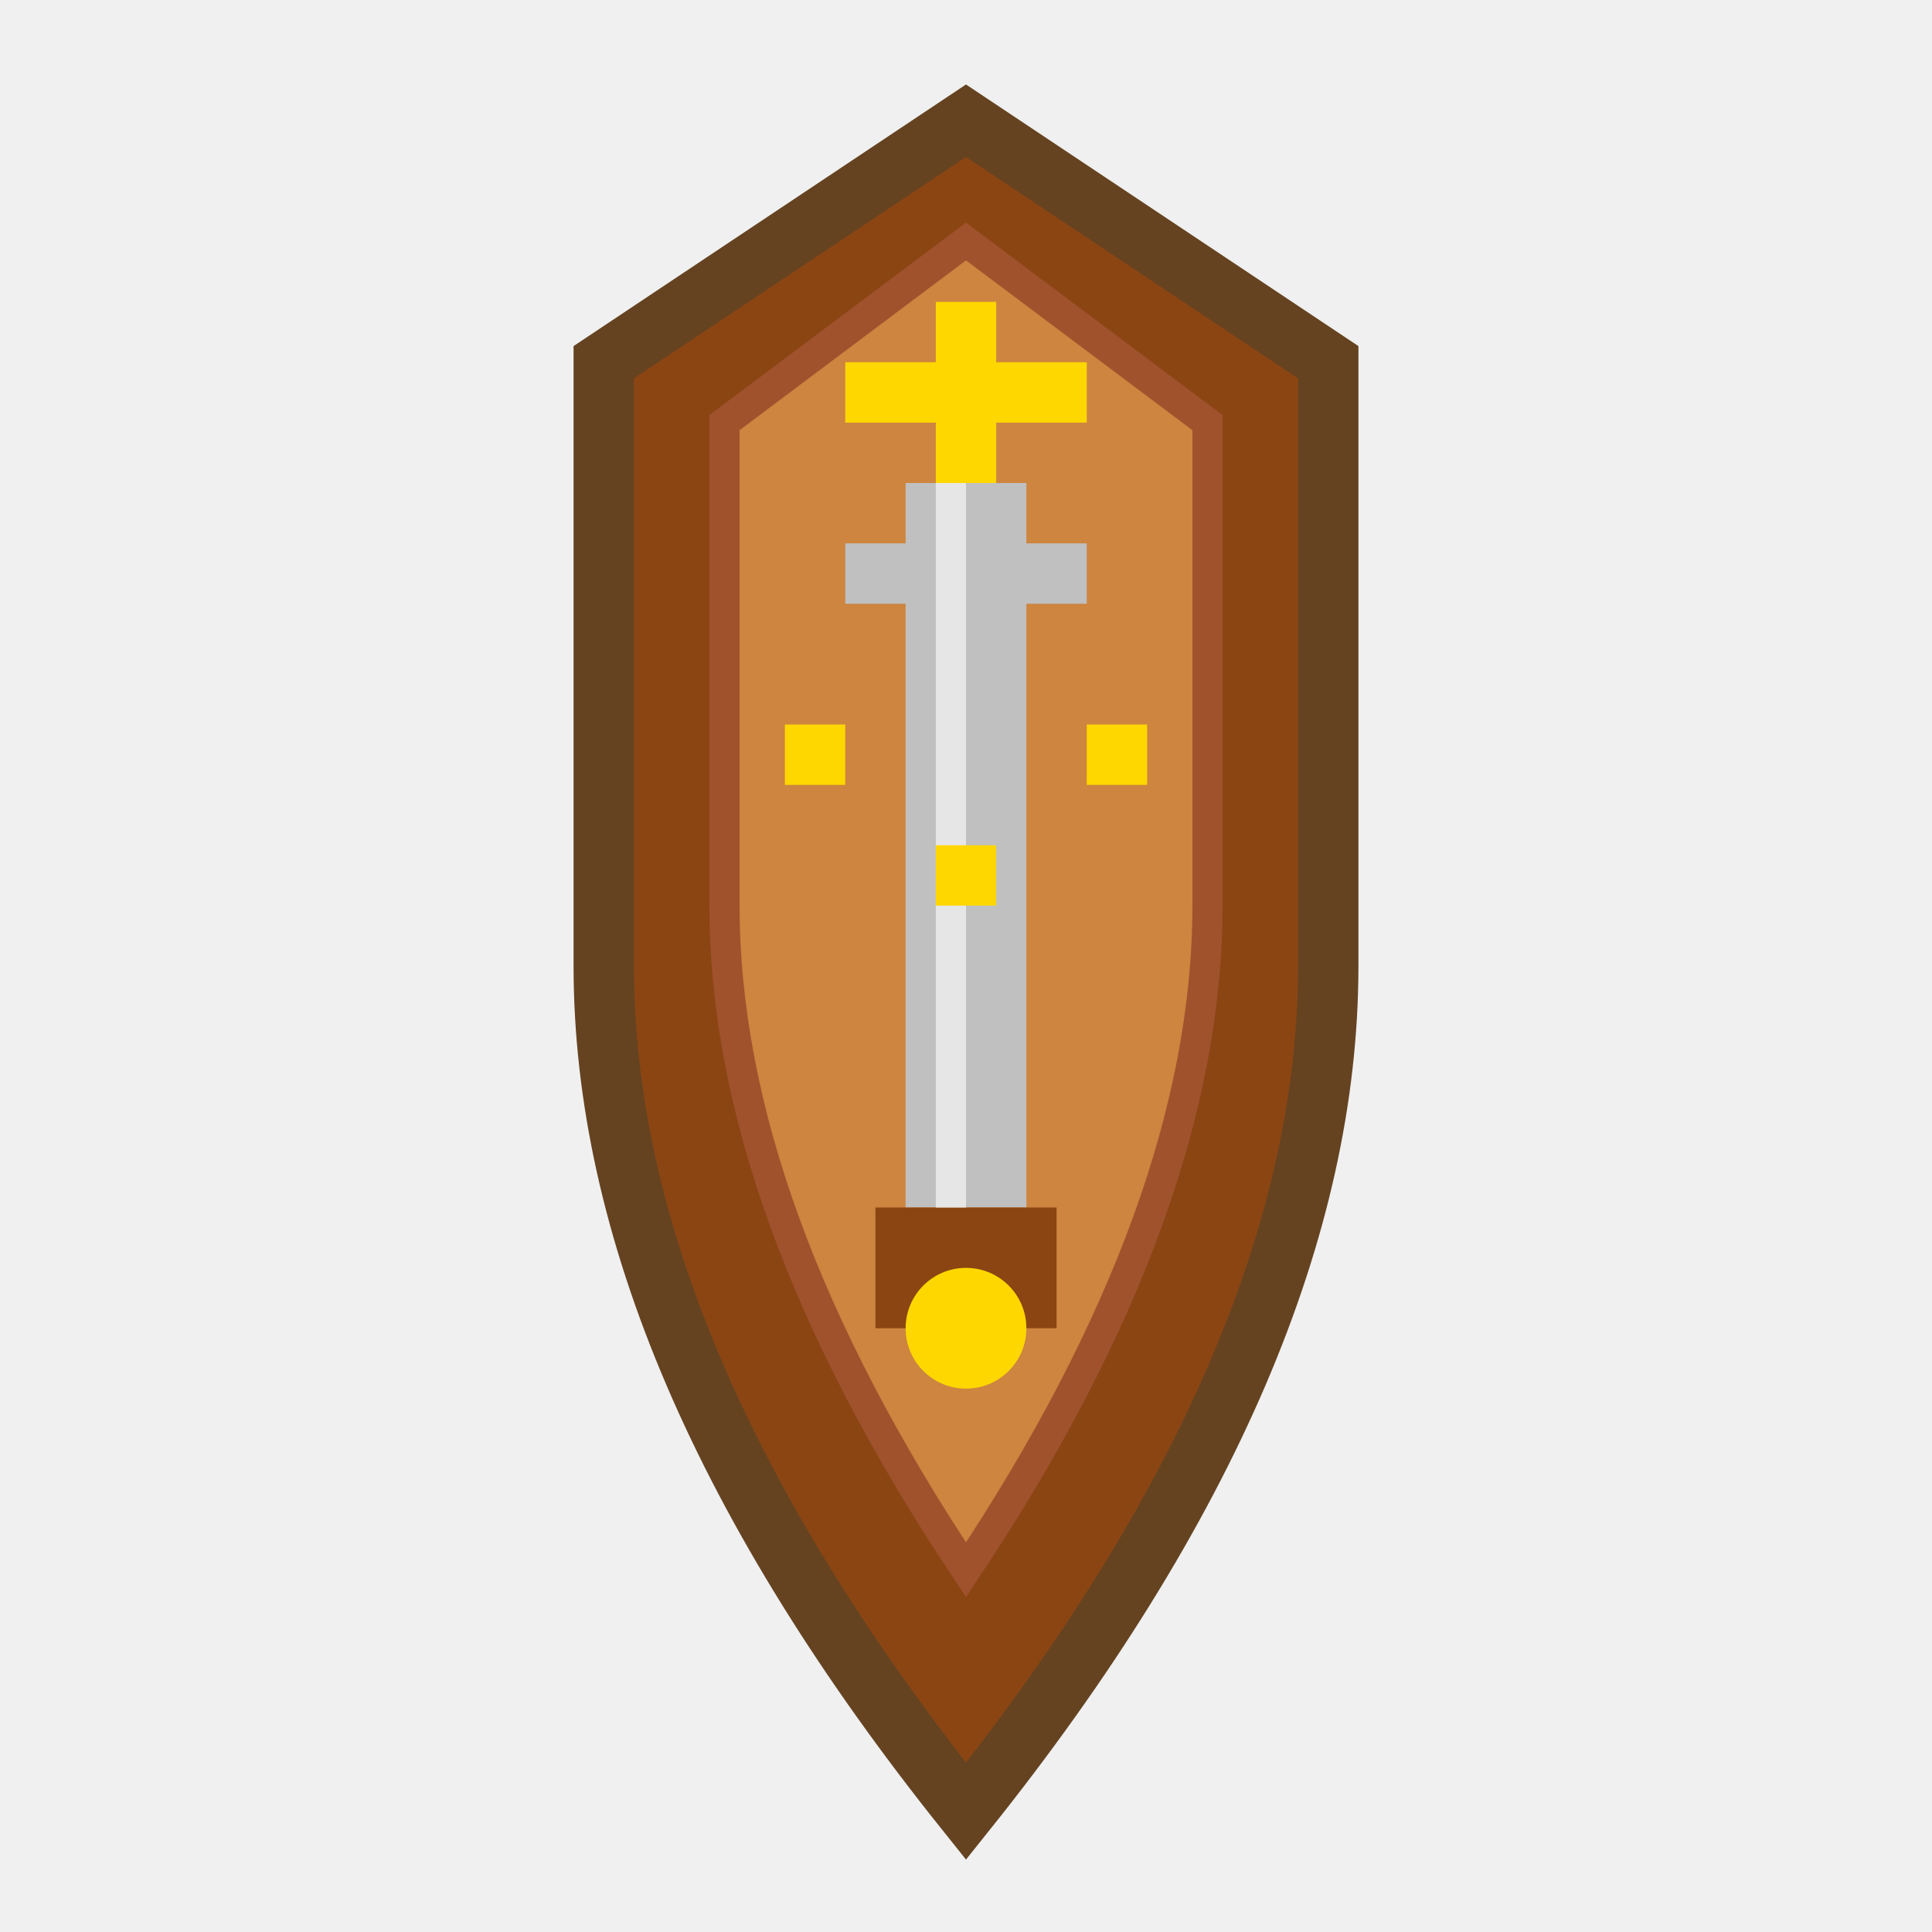
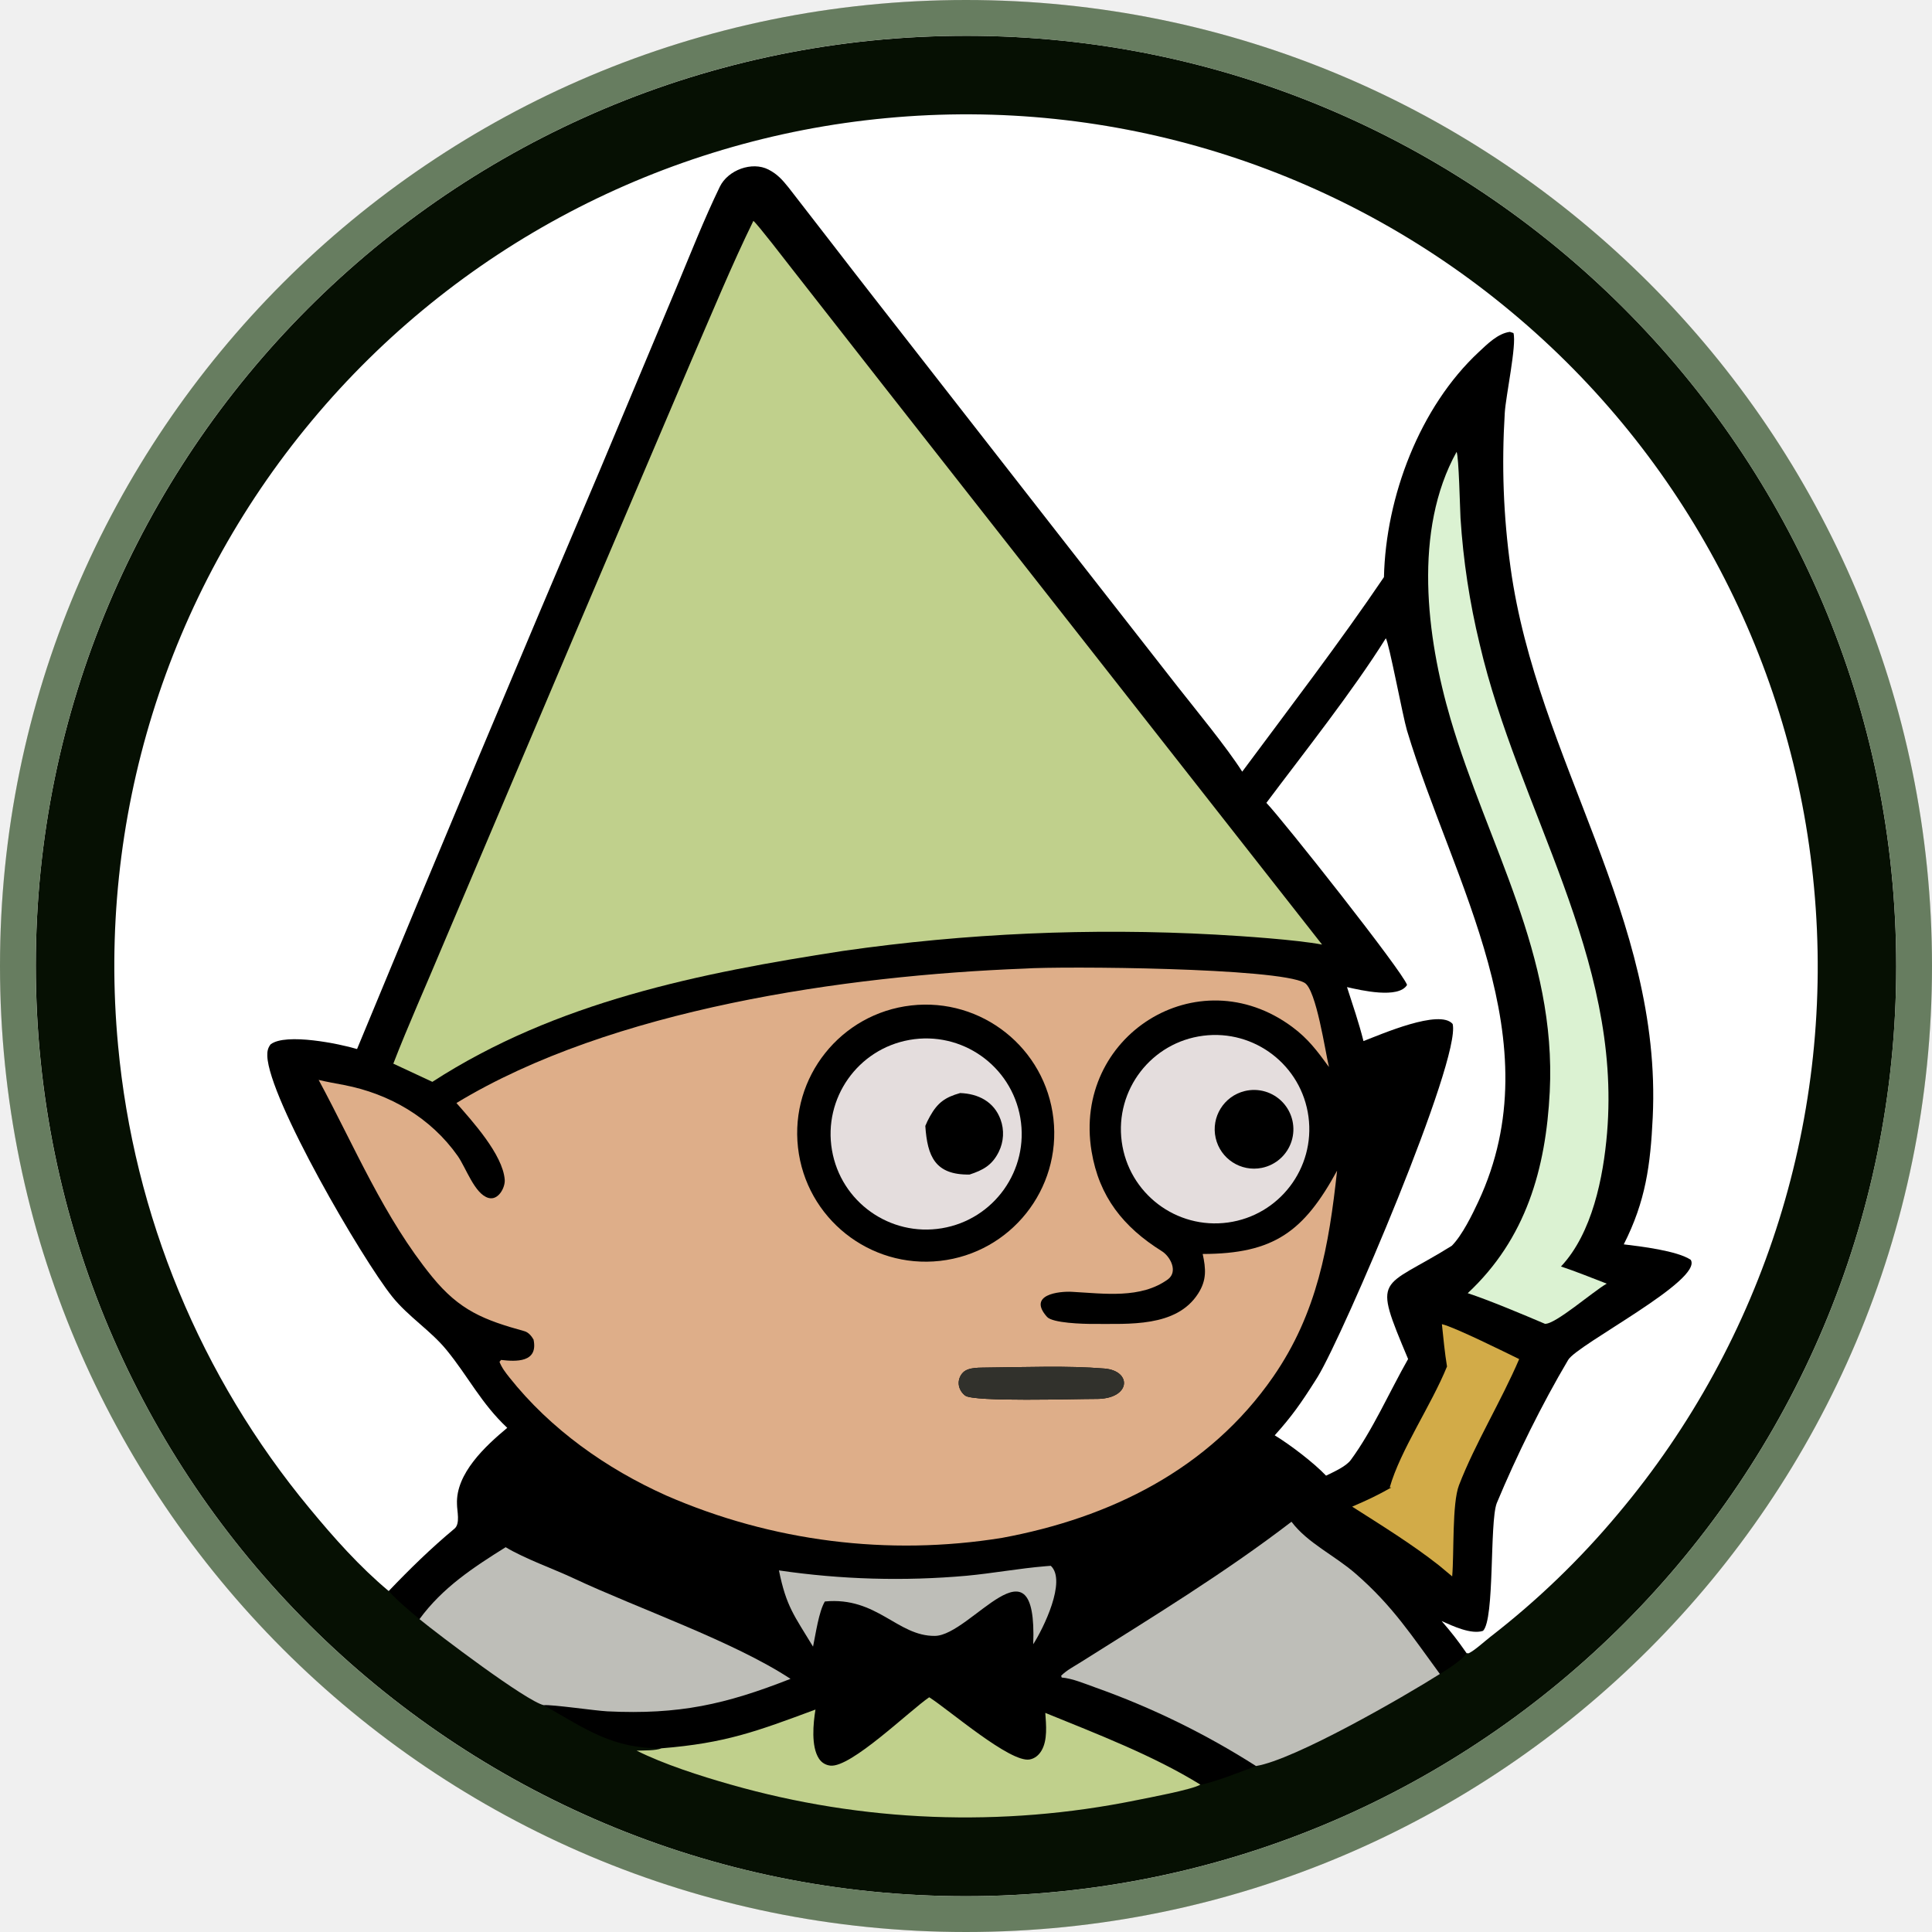
- <svg xmlns="http://www.w3.org/2000/svg" width="64" height="64" viewBox="0 0 64 64">
-   <path d="M32 4 L20 12 L20 32 Q20 45 32 60 Q44 45 44 32 L44 12 Z" fill="#8B4513" stroke="#654321" stroke-width="2" />
-   <path d="M32 8 L24 14 L24 30 Q24 40 32 52 Q40 40 40 30 L40 14 Z" fill="#CD853F" stroke="#A0522D" stroke-width="1" />
-   <rect x="30" y="16" width="4" height="24" fill="#C0C0C0" />
-   <rect x="28" y="18" width="8" height="2" fill="#C0C0C0" />
-   <rect x="29" y="40" width="6" height="4" fill="#8B4513" />
-   <circle cx="32" cy="44" r="2" fill="#FFD700" />
-   <rect x="31" y="16" width="1" height="24" fill="#E6E6E6" />
-   <rect x="31" y="10" width="2" height="6" fill="#FFD700" />
-   <rect x="28" y="12" width="8" height="2" fill="#FFD700" />
-   <rect x="26" y="24" width="2" height="2" fill="#FFD700" />
-   <rect x="36" y="24" width="2" height="2" fill="#FFD700" />
-   <rect x="31" y="28" width="2" height="2" fill="#FFD700" />
+ <svg xmlns="http://www.w3.org/2000/svg" width="270" height="270" viewBox="0 0 270 270" fill="none">
+   <g clip-path="url(#clip0_10_145)">
+     <rect width="270" height="270" rx="135" fill="#E4DDDD" />
+     <path d="M0 0H270V270H0V0Z" fill="#E4DDDD" />
+     <path d="M131.824 5.044C203.559 3.289 263.149 59.991 264.957 131.725C266.765 203.458 210.108 263.09 138.376 264.953C66.567 266.817 6.858 210.086 5.048 138.276C3.238 66.466 60.013 6.8 131.824 5.044Z" fill="#061003" />
+     <path d="M54.32 222.352C50.219 218.92 46.668 214.919 43.267 210.802C28.029 192.421 18.699 169.866 16.499 146.091C13.53 114.547 23.276 83.122 43.575 58.795C63.702 34.632 92.58 19.425 123.891 16.503C155.436 13.527 186.863 23.27 211.191 43.568C235.405 63.717 250.628 92.656 253.514 124.024C256.479 155.686 246.618 187.214 226.14 211.544C220.821 217.914 214.827 223.688 208.263 228.765C207.425 229.419 206.106 230.639 205.255 231.049L204.963 231.041C204.389 231.965 202.212 233.345 201.226 233.942C196.153 237.148 180.905 245.944 175.532 246.805C173.931 247.421 169.252 249.246 167.755 249.405C166.644 250.098 160.385 251.264 158.853 251.575C140.02 255.417 120.54 254.665 102.06 249.382C97.925 248.211 92.75 246.553 88.965 244.651C89.879 244.625 91.681 244.668 92.441 244.328C85.578 244.385 81.858 241.637 75.986 238.3C73.556 237.756 61.235 228.425 58.623 226.277C57.175 225.045 55.58 223.754 54.32 222.352Z" fill="black" />
+     <path d="M54.32 222.352C50.219 218.92 46.668 214.919 43.267 210.802C28.029 192.421 18.699 169.866 16.499 146.091C13.53 114.547 23.276 83.122 43.575 58.795C63.702 34.632 92.58 19.425 123.891 16.503C155.436 13.527 186.863 23.27 211.191 43.568C235.405 63.717 250.628 92.656 253.514 124.024C256.479 155.686 246.618 187.214 226.14 211.544C220.821 217.914 214.827 223.688 208.263 228.765C207.425 229.419 206.106 230.639 205.255 231.049L204.963 231.041C203.726 229.261 202.891 228.184 201.473 226.546C203.018 227.232 205.588 228.458 207.252 227.915C208.91 226.294 208.149 212.807 209.17 210.076C211.924 203.463 215.507 196.204 219.156 190.046C220.436 187.885 238.029 178.913 236.284 176.062C234.412 174.796 229.246 174.176 226.924 173.901C229.99 167.86 230.652 162.816 230.971 156.158C232.311 128.188 214.816 106.206 211.104 79.341C210.096 72.051 209.843 65.061 210.295 57.682C210.439 55.329 211.975 48.176 211.508 46.543L211.007 46.379C209.335 46.596 207.892 48.052 206.678 49.181C198.401 56.88 193.667 69.421 193.41 80.653C187.344 89.62 180.078 99.12 173.603 107.842C171.401 104.385 167.168 99.261 164.567 95.946L149.379 76.521L122.136 41.602C118.144 36.49 114.199 31.327 110.211 26.215C109.334 25.121 108.634 24.332 107.392 23.695C105.093 22.516 101.732 23.756 100.595 26.099C98.401 30.619 96.49 35.488 94.533 40.178L83.819 65.737C72.37 92.633 61.063 119.589 49.898 146.605C47.485 145.876 39.963 144.32 37.824 145.943C37.42 146.455 37.336 146.953 37.358 147.587C37.572 153.587 50.587 175.94 54.814 181.21C57.066 184.018 60.157 185.919 62.398 188.654C65.436 192.362 67.224 196.101 70.889 199.543C67.856 202.064 63.68 205.926 63.866 210.199C63.862 211.154 64.35 212.936 63.516 213.631C60.197 216.4 57.3 219.233 54.32 222.352Z" fill="white" />
+     <path d="M175.532 246.805C168.483 242.307 160.948 238.623 153.069 235.823C151.67 235.325 149.836 234.55 148.373 234.438L148.297 234.183C149.123 233.378 150.053 232.914 151.02 232.304C161.003 226.012 171.115 219.855 180.486 212.666C182.76 215.675 186.463 217.319 189.477 219.946C194.665 224.466 197.308 228.614 201.226 233.942C196.153 237.148 180.905 245.944 175.532 246.805Z" fill="#BEBEB8" />
+     <path d="M129.858 237.195C132.599 238.928 141.182 246.392 143.897 245.889C144.621 245.754 145.17 245.29 145.541 244.669C146.426 243.191 146.195 241.035 146.083 239.378C153.275 242.313 161.176 245.332 167.755 249.405C166.644 250.098 160.385 251.264 158.853 251.575C140.02 255.417 120.54 254.665 102.06 249.382C97.925 248.211 92.75 246.553 88.965 244.651C89.879 244.625 91.681 244.668 92.441 244.328C101.386 243.606 105.698 241.98 113.962 238.914C113.649 240.846 113.328 244.058 114.449 245.769C114.819 246.333 115.374 246.674 116.046 246.748C118.909 247.067 127.061 239.11 129.858 237.195Z" fill="#C0D08C" />
+     <path d="M70.666 216.225C73.394 217.86 77.286 219.217 80.202 220.587C89.067 224.751 102.543 229.395 110.474 234.622C101.394 238.19 94.94 239.645 84.889 239.164C83.249 239.086 77.138 238.186 75.986 238.3C73.556 237.756 61.235 228.425 58.623 226.277C61.84 221.874 66.15 219.046 70.666 216.225Z" fill="#BEBEB8" />
+     <path d="M143.18 135.362C148.401 135.006 178.658 135.233 182.316 137.351C183.952 138.298 185.207 146.982 185.727 149.12C184.07 146.855 182.819 145.165 180.582 143.508C167.348 133.704 149.883 144.801 152.547 160.896C153.598 167.242 156.978 171.483 162.368 174.853C163.551 175.593 164.656 177.679 163.241 178.773C159.431 181.553 154.3 180.771 149.784 180.532C148.028 180.439 143.542 180.913 146.321 184.034C147.1 184.908 151.37 185.029 152.844 185.02C157.707 184.992 164.394 185.53 167.433 180.792C168.662 178.886 168.525 177.312 168.078 175.245C178.023 175.226 182.206 172.129 186.858 163.606C185.724 174.066 184.1 183.493 177.928 192.407C168.972 205.341 155.134 212.133 140.016 214.923C124.138 217.487 107.857 215.432 93.113 209.004C84.727 205.247 76.937 199.741 71.195 192.507C70.653 191.824 70.118 191.138 69.805 190.317L70.027 190.054C72.109 190.294 75.244 190.449 74.563 187.208C74.282 186.71 73.852 186.191 73.289 186.035C67.618 184.467 64.235 183.144 60.402 178.446C53.66 170.183 49.566 160.247 44.532 150.918C45.639 151.191 46.967 151.418 48.079 151.633C54.447 152.857 60.195 156.2 63.962 161.54C65.121 163.183 66.325 166.864 68.26 167.412C69.636 167.809 70.622 165.962 70.536 164.858C70.261 161.34 65.982 156.66 63.788 154.149C85.459 141.004 118.157 136.323 143.18 135.362Z" fill="#DEAE89" />
+     <path d="M127.34 140.513C137.201 139.392 146.103 146.48 147.218 156.341C148.334 166.203 141.24 175.1 131.378 176.209C121.524 177.318 112.636 170.232 111.522 160.379C110.407 150.526 117.488 141.634 127.34 140.513Z" fill="black" />
+     <path d="M127.109 145.328C134.396 144.042 141.339 148.926 142.591 156.219C143.843 163.512 138.926 170.432 131.628 171.65C124.377 172.86 117.513 167.982 116.269 160.738C115.025 153.493 119.87 146.606 127.109 145.328Z" fill="#E4DDDD" />
+     <path d="M134.181 152.755C136.708 152.847 138.91 153.952 139.825 156.44C140.369 157.919 140.281 159.556 139.582 160.967C138.654 162.847 137.377 163.529 135.502 164.145C130.679 164.219 129.601 161.611 129.314 157.349C129.503 156.885 129.723 156.433 129.97 155.997C131.049 154.073 132.1 153.345 134.181 152.755Z" fill="black" />
+     <path d="M138.071 191.115C143.375 191.068 149.1 190.83 154.342 191.255C158.263 191.573 158.076 195.564 153.117 195.503C150.258 195.497 136.081 195.949 134.884 195.036C134.39 194.659 134.047 194.092 133.985 193.471C133.923 192.864 134.161 192.234 134.59 191.804C135.377 191.015 137.019 191.157 138.071 191.115Z" fill="black" />
+     <path d="M105.286 30.868C105.852 31.301 109.964 36.652 110.68 37.568L123.567 54.033L184.762 132.005C181.153 131.329 173.651 130.816 169.844 130.611C152.466 129.658 135.037 130.423 117.809 132.895C97.764 135.984 77.737 139.989 60.423 151.189L54.967 148.647C56.966 143.467 59.626 137.526 61.788 132.345L80.471 88.307L96.687 50.237C99.378 44.032 102.335 36.876 105.286 30.868Z" fill="#C0D08C" />
+     <path d="M193.666 89.208C194.084 89.655 196.056 100.186 196.626 102.077C203.047 123.393 217.113 145.412 206.595 167.938C205.791 169.659 204.346 172.648 202.885 174.103C192.889 180.342 191.747 177.929 196.784 189.924C194.176 194.515 191.811 199.916 188.777 204.031C188.096 204.955 186.401 205.692 185.319 206.226C183.576 204.393 180.29 201.896 178.144 200.589C180.497 197.982 181.832 196.073 183.714 193.106C183.87 192.867 184.022 192.625 184.17 192.381C187.753 186.484 204.204 148.062 203.012 143.106C201.219 140.957 192.989 144.559 190.548 145.493C189.928 142.999 189.039 140.406 188.246 137.948C190.19 138.398 195.454 139.615 196.638 137.646C196.043 135.789 179.225 114.531 176.978 112.2C182.23 105.187 189.039 96.606 193.666 89.208Z" fill="white" />
+     <path d="M203.562 63.148C203.879 63.842 204.034 71.086 204.108 72.398C204.488 78.329 205.382 84.215 206.78 89.991C212.175 113.153 226.662 133.738 224.588 158.352C224.071 164.489 222.526 172.349 218.149 176.995C220.186 177.662 222.512 178.615 224.539 179.39C222.564 180.533 217.363 185.09 215.911 185.005C212.965 183.748 208.051 181.684 205.116 180.725C213.262 173.122 216.038 163.338 216.58 152.575C217.542 133.442 207.918 118.166 202.717 100.479C199.334 88.976 197.489 74.1 203.562 63.148Z" fill="#DBF2D2" />
+     <path d="M168.151 144.745C175.336 143.831 181.91 148.892 182.863 156.071C183.817 163.25 178.793 169.852 171.619 170.846C164.389 171.847 157.724 166.775 156.762 159.539C155.801 152.303 160.91 145.666 168.151 144.745Z" fill="#E4DDDD" />
+     <path d="M173.94 152.481C175.873 152.004 177.914 152.611 179.274 154.066C180.634 155.522 181.1 157.599 180.493 159.496C179.886 161.393 178.301 162.814 176.349 163.21C173.416 163.805 170.545 161.946 169.889 159.026C169.234 156.106 171.034 153.197 173.94 152.481Z" fill="black" />
+     <path d="M201.508 185.055C203.209 185.427 210.514 189.062 212.307 189.935C209.799 195.801 206.174 201.67 203.9 207.55C202.914 210.099 203.225 217.029 202.945 220.303L201.086 218.756C197.366 215.823 192.985 213.12 188.967 210.556C191.088 209.64 192.442 209.014 194.444 207.879L194.216 207.877C195.705 202.653 200.013 196.407 202.222 190.969C201.911 189.098 201.705 186.953 201.508 185.055Z" fill="#D2AB48" />
+     <path d="M146.156 218.878L146.85 218.823C149.105 220.916 145.774 227.65 144.395 229.782C144.988 213.953 135.726 228.558 130.658 228.619C125.408 228.683 122.582 223.113 115.277 223.808C114.429 225.218 113.995 228.347 113.623 230.12C110.993 225.764 109.884 224.535 108.859 219.467C117.544 220.743 126.348 220.993 135.092 220.213C138.802 219.866 142.416 219.185 146.156 218.878Z" fill="#BEBEB8" />
+     <path d="M138.071 191.115C143.375 191.068 149.1 190.83 154.342 191.255C158.263 191.573 158.076 195.564 153.117 195.503C150.258 195.497 136.081 195.949 134.884 195.036C134.39 194.659 134.047 194.092 133.985 193.471C133.923 192.864 134.161 192.234 134.59 191.804C135.377 191.015 137.019 191.157 138.071 191.115Z" fill="#31312C" />
+   </g>
+   <rect x="2.5" y="2.5" width="265" height="265" rx="132.5" stroke="#677D60" stroke-width="5" />
+   <defs>
+     <clipPath id="clip0_10_145">
+       <rect width="270" height="270" rx="135" fill="white" />
+     </clipPath>
+   </defs>
</svg>
